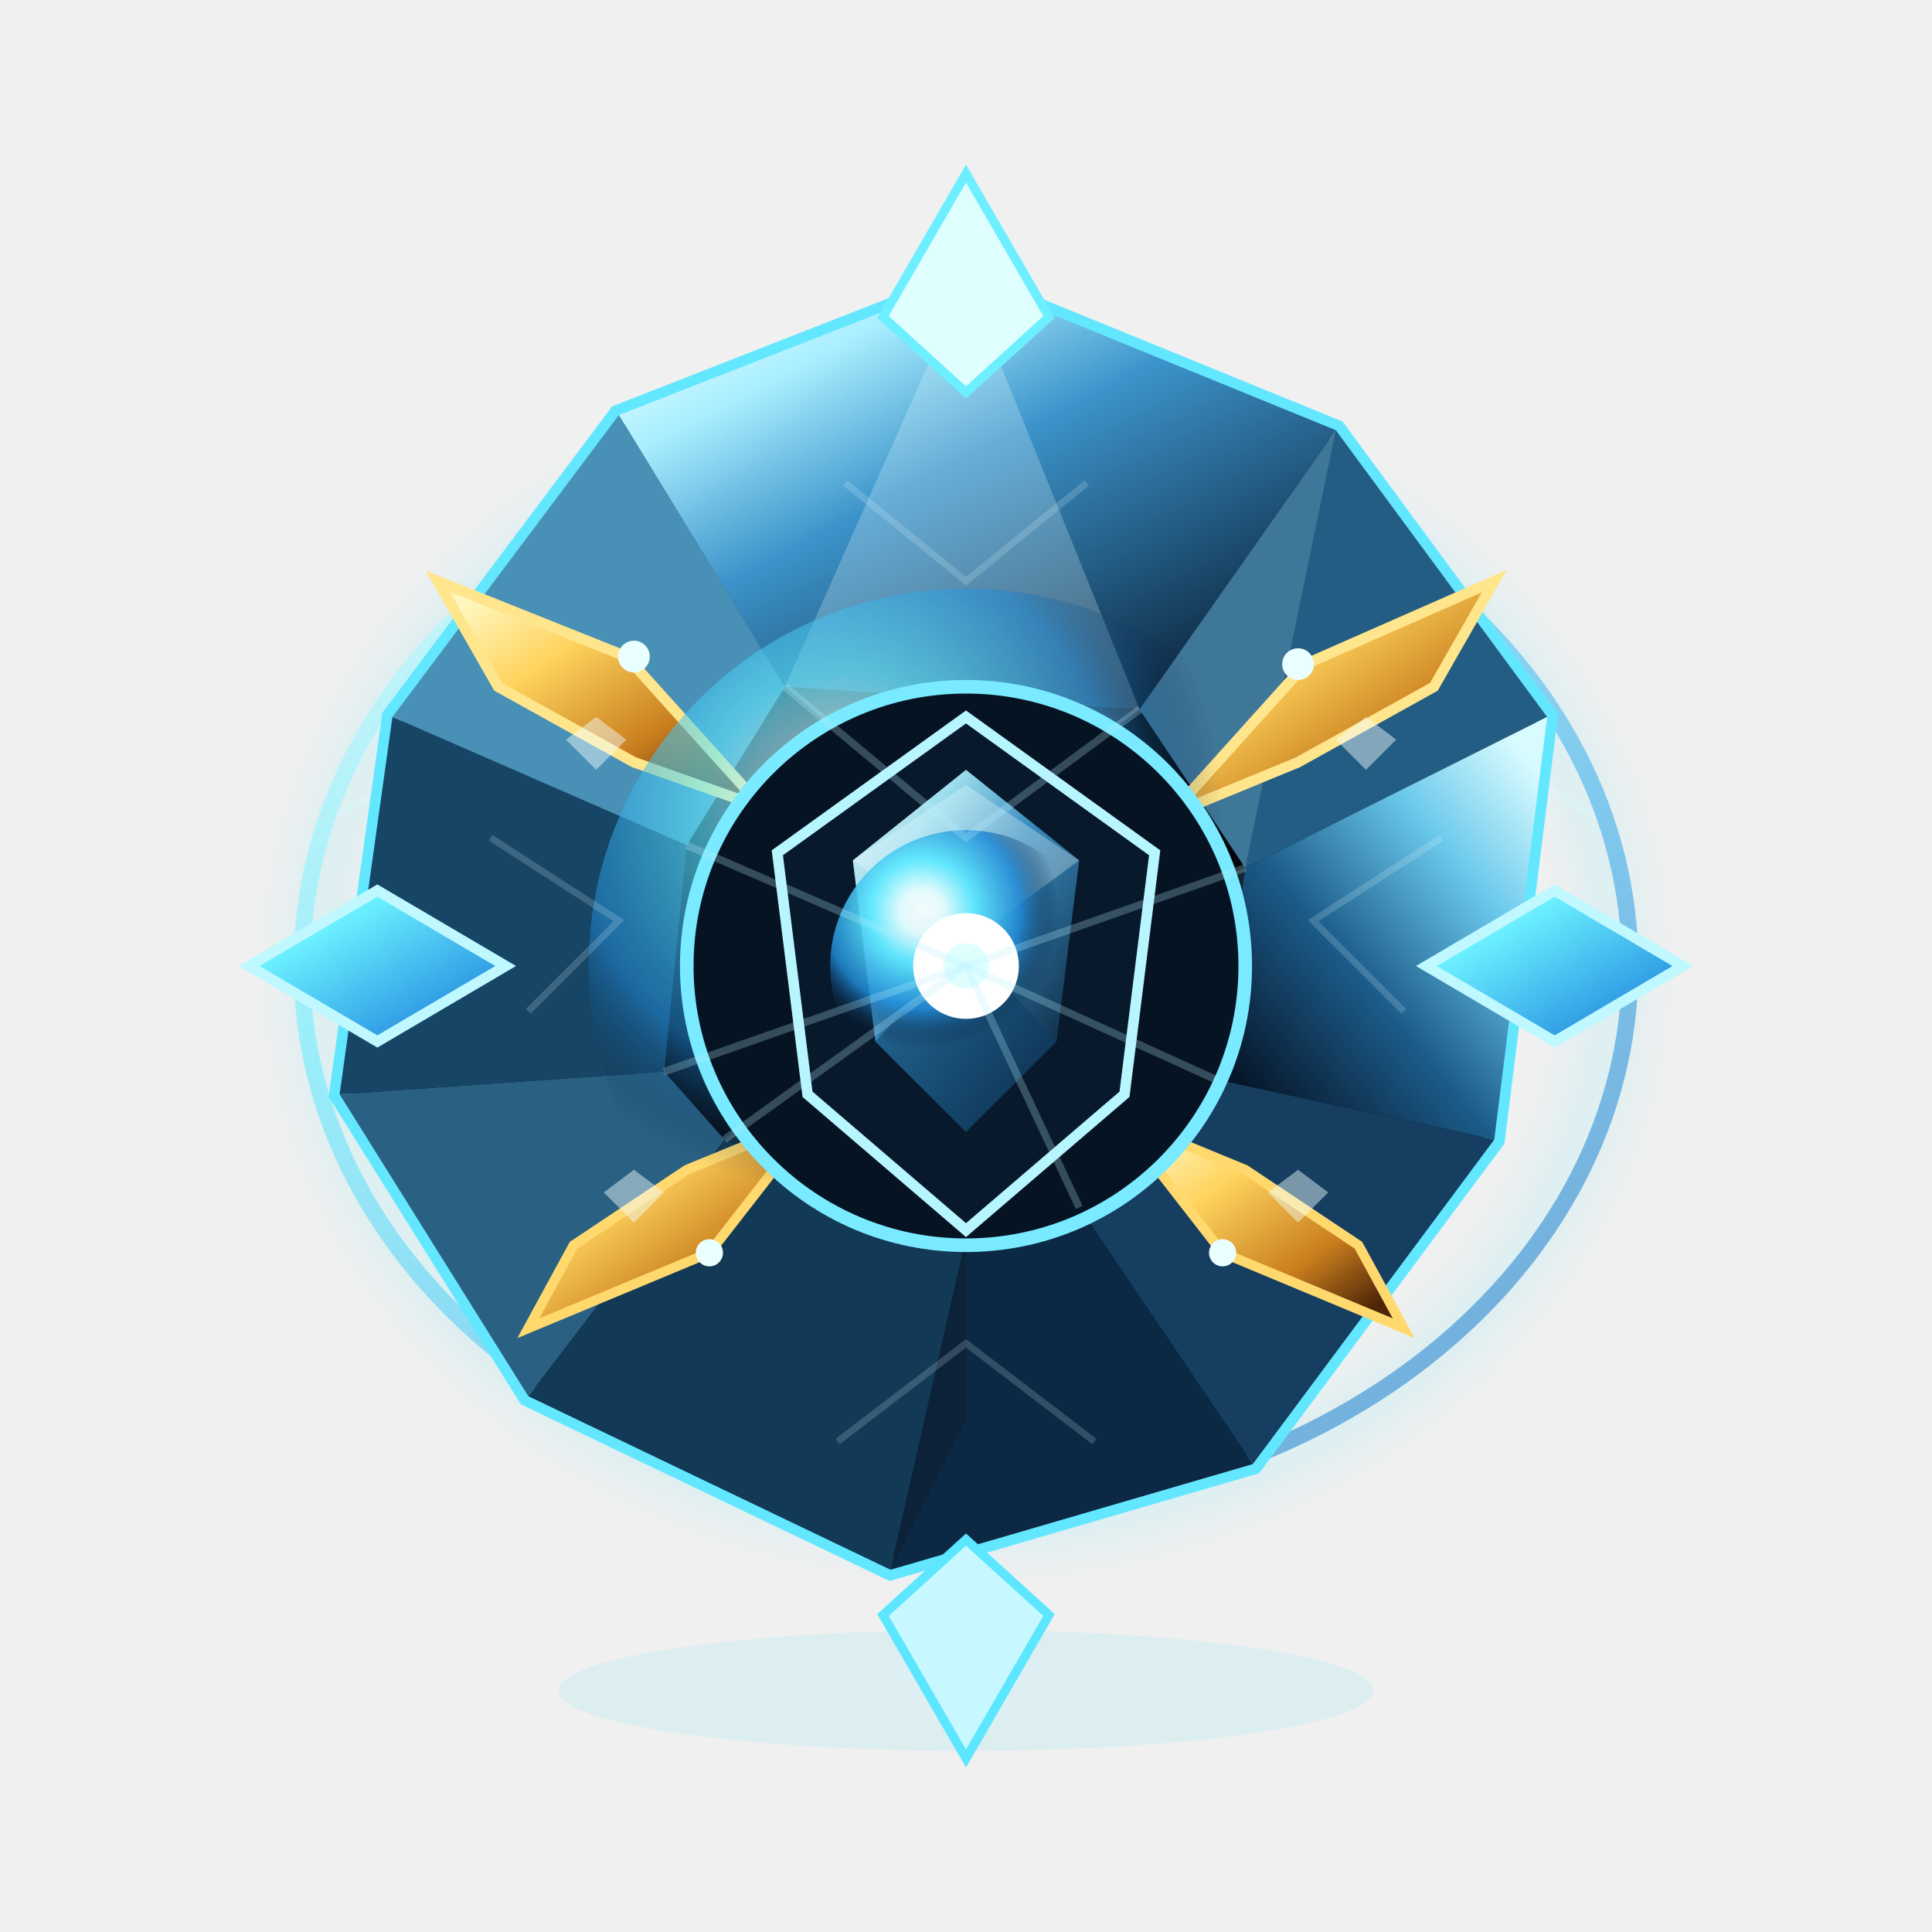
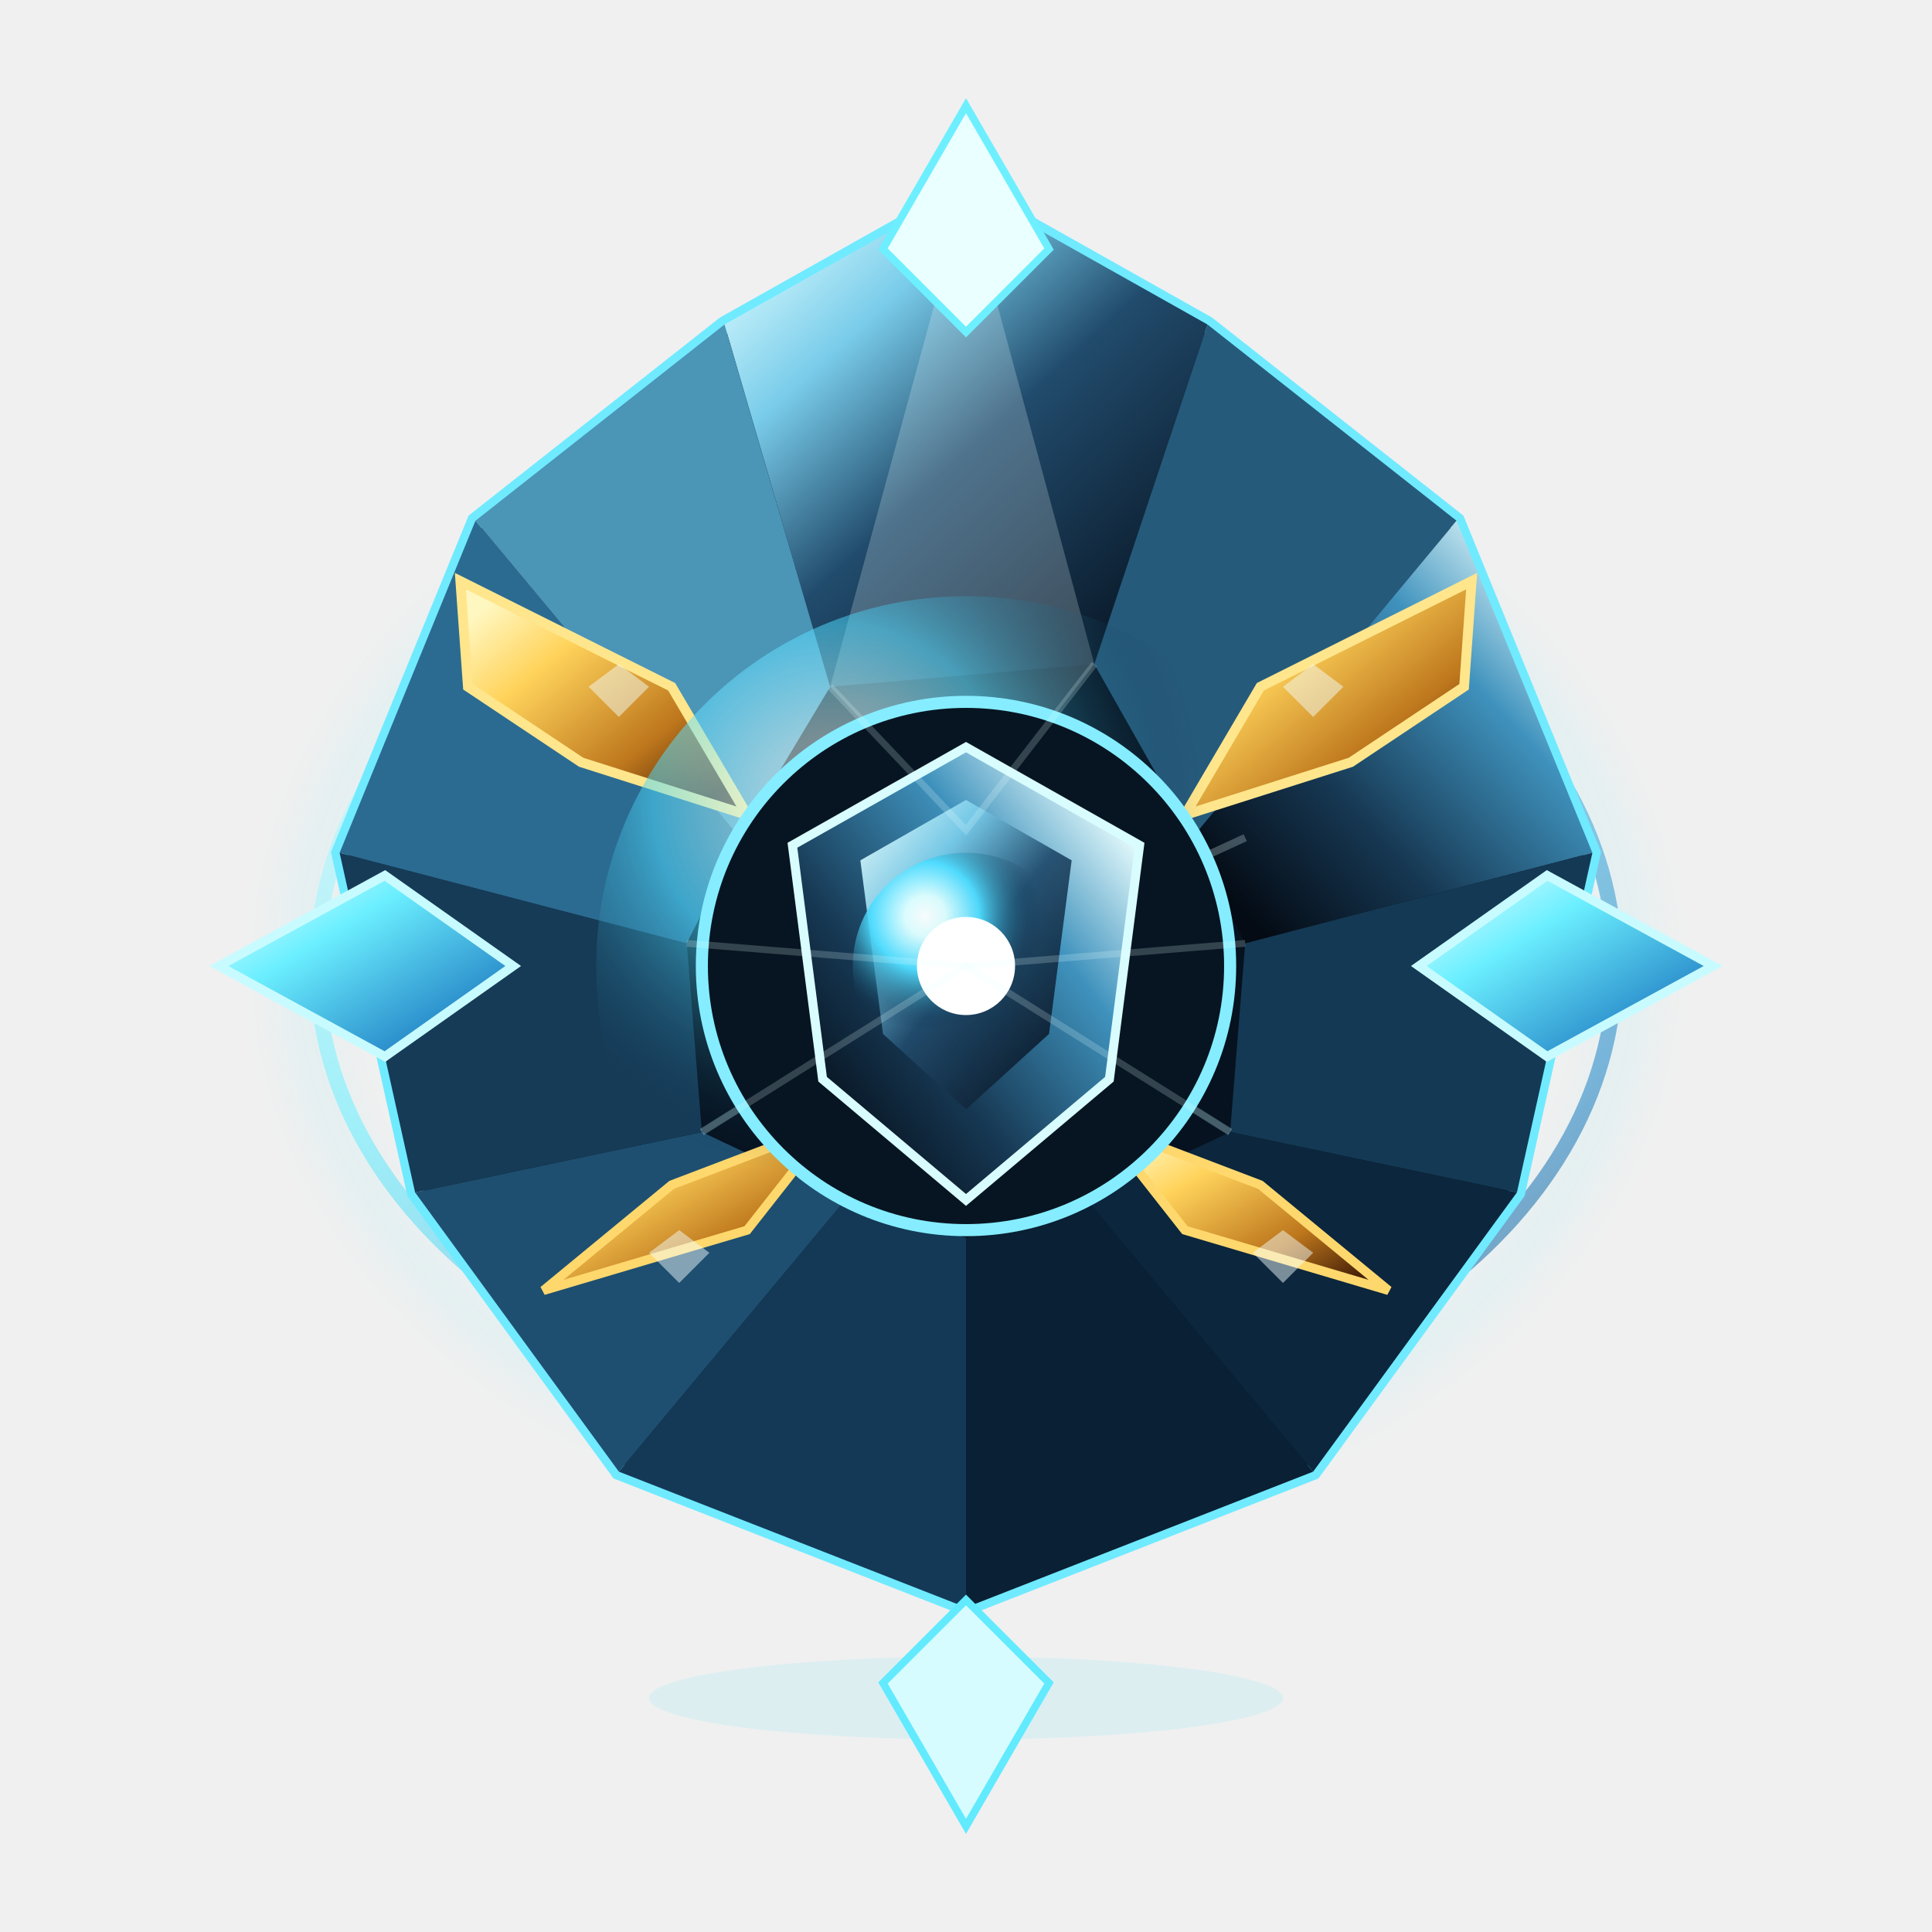
<svg xmlns="http://www.w3.org/2000/svg" viewBox="0 0 256 256" shape-rendering="geometricPrecision">
  <defs>
-     <radialGradient id="core" cx=".34" cy=".30">
-       <stop offset="0" stop-color="#fff" />
-       <stop offset=".16" stop-color="#eaffff" />
-       <stop offset=".38" stop-color="#5eeaff" />
-       <stop offset=".72" stop-color="#2089d6" stop-opacity=".92" />
-       <stop offset="1" stop-color="#061426" stop-opacity="0" />
+     <radialGradient id="c" cx=".32" cy=".28">
+       <stop stop-color="#fff" />
+       <stop offset=".18" stop-color="#dfffff" />
+       <stop offset=".48" stop-color="#4edcff" />
+       <stop offset="1" stop-color="#07203a" stop-opacity="0" />
    </radialGradient>
-     <radialGradient id="shell" cx=".28" cy=".20">
-       <stop offset="0" stop-color="#58758e" />
-       <stop offset=".22" stop-color="#203c53" />
-       <stop offset=".58" stop-color="#0a1828" />
-       <stop offset="1" stop-color="#02060c" />
-     </radialGradient>
-     <linearGradient id="iceA" x1=".08" y1=".02" x2=".88" y2=".96">
-       <stop stop-color="#f5ffff" />
-       <stop offset=".20" stop-color="#a9efff" />
-       <stop offset=".46" stop-color="#3c93ca" />
-       <stop offset="1" stop-color="#071b31" />
+     <linearGradient id="s" x1=".1" y1=".05" x2=".9" y2=".95">
+       <stop stop-color="#d9fbff" />
+       <stop offset=".24" stop-color="#79ccea" />
+       <stop offset=".52" stop-color="#214b6c" />
+       <stop offset="1" stop-color="#06111e" />
    </linearGradient>
-     <linearGradient id="iceB" x1=".92" y1=".08" x2=".12" y2=".92">
-       <stop stop-color="#d8fbff" />
-       <stop offset=".28" stop-color="#6ac8eb" />
-       <stop offset=".62" stop-color="#1c5c8a" />
-       <stop offset="1" stop-color="#061528" />
+     <linearGradient id="s2" x1=".9" y1=".1" x2=".1" y2=".9">
+       <stop stop-color="#ecffff" />
+       <stop offset=".3" stop-color="#3f92bd" />
+       <stop offset=".68" stop-color="#163752" />
+       <stop offset="1" stop-color="#040b14" />
    </linearGradient>
-     <linearGradient id="cyan" x1="0" y1="0" x2="1" y2="1">
-       <stop stop-color="#eaffff" />
-       <stop offset=".28" stop-color="#6befff" />
-       <stop offset=".7" stop-color="#36a6e8" />
-       <stop offset="1" stop-color="#1765b6" />
+     <linearGradient id="g" x1=".1" y1=".1" x2=".9" y2=".9">
+       <stop stop-color="#fff7c0" />
+       <stop offset=".28" stop-color="#ffd35b" />
+       <stop offset=".72" stop-color="#bd761c" />
+       <stop offset="1" stop-color="#4a2308" />
    </linearGradient>
-     <linearGradient id="gold" x1=".1" y1=".1" x2=".9" y2=".9">
-       <stop stop-color="#fff6bd" />
-       <stop offset=".30" stop-color="#ffd45f" />
-       <stop offset=".72" stop-color="#c87d1d" />
-       <stop offset="1" stop-color="#4e2507" />
+     <linearGradient id="cy" x1="0" y1="0" x2="1" y2="1">
+       <stop stop-color="#efffff" />
+       <stop offset=".35" stop-color="#6befff" />
+       <stop offset=".8" stop-color="#2788c8" />
+       <stop offset="1" stop-color="#0b315d" />
    </linearGradient>
-     <filter id="softGlow" x="-60%" y="-60%" width="220%" height="220%">
-       <feGaussianBlur stdDeviation="3" />
+     <filter id="glow">
+       <feGaussianBlur stdDeviation="2.8" />
    </filter>
  </defs>
-   <ellipse cx="128" cy="224" rx="54" ry="8" fill="#38dfff" opacity=".10" />
-   <ellipse cx="128" cy="224" rx="34" ry="4" fill="#dffcff" opacity=".08" />
-   <ellipse cx="128" cy="128" rx="86" ry="74" fill="none" stroke="#42e7ff" stroke-width="7" opacity=".14" filter="url(#softGlow)" />
-   <ellipse cx="128" cy="128" rx="88" ry="72" fill="none" stroke="url(#cyan)" stroke-width="2.2" opacity=".58" />
-   <path d="M45 108 Q128 54 211 108" fill="none" stroke="#d8fbff" stroke-width="1" opacity=".30" />
-   <path d="M128 37 L177 57 L205 95 L198 151 L166 194 L118 208 L70 185 L45 145 L52 95 L82 55 Z" fill="url(#shell)" stroke="#63e7ff" stroke-width="2.8" />
-   <path d="M128 37 L177 57 L151 94 L104 91 L82 55 Z" fill="url(#iceA)" />
-   <path d="M177 57 L205 95 L165 115 L151 94 Z" fill="#245d83" />
-   <path d="M205 95 L198 151 L161 143 L165 115 Z" fill="url(#iceB)" />
-   <path d="M198 151 L166 194 L143 160 L161 143 Z" fill="#153e60" />
-   <path d="M166 194 L118 208 L128 164 L143 160 Z" fill="#0b2944" />
-   <path d="M118 208 L70 185 L96 151 L128 164 Z" fill="#123956" />
-   <path d="M70 185 L45 145 L88 142 L96 151 Z" fill="#205477" />
-   <path d="M45 145 L52 95 L91 112 L88 142 Z" fill="#174565" />
-   <path d="M52 95 L82 55 L104 91 L91 112 Z" fill="#3a80aa" />
-   <path d="M128 37 L151 94 L128 111 L104 91 Z" fill="#e9ffff" opacity=".24" />
-   <path d="M82 55 L104 91 L91 112 L52 95 Z" fill="#8ad6ee" opacity=".18" />
-   <path d="M177 57 L165 115 L151 94 Z" fill="#b5f1ff" opacity=".18" />
-   <path d="M165 115 L161 143 L128 128 Z" fill="#64b8dc" opacity=".18" />
-   <path d="M161 143 L143 160 L128 145 Z" fill="#6aa6c8" opacity=".18" />
-   <path d="M96 151 L128 128 L128 164 Z" fill="#3d83aa" opacity=".28" />
-   <path d="M70 185 L96 151 L88 142 L45 145 Z" fill="#7dcce8" opacity=".11" />
-   <path d="M118 208 L128 164 L128 188 Z" fill="#0c2036" opacity=".76" />
-   <path d="M58 77 L83 87 L101 107 L84 101 L66 91 Z" fill="url(#gold)" stroke="#ffe58c" stroke-width="1.4" />
-   <path d="M198 77 L173 88 L155 108 L172 101 L190 91 Z" fill="url(#gold)" stroke="#ffe58c" stroke-width="1.4" />
-   <path d="M70 176 L94 166 L108 148 L91 155 L76 165 Z" fill="url(#gold)" stroke="#ffd96e" stroke-width="1.3" />
-   <path d="M186 176 L162 166 L148 148 L165 155 L180 165 Z" fill="url(#gold)" stroke="#ffd96e" stroke-width="1.3" />
-   <path d="M33 128 L50 118 L67 128 L50 138 Z" fill="url(#cyan)" stroke="#bff8ff" stroke-width="1.4" />
-   <path d="M223 128 L206 118 L189 128 L206 138 Z" fill="url(#cyan)" stroke="#bff8ff" stroke-width="1.4" />
-   <path d="M128 23 L139 42 L128 52 L117 42 Z" fill="#dfffff" stroke="#6eefff" stroke-width="1.2" />
-   <path d="M128 233 L117 214 L128 204 L139 214 Z" fill="#c7f8ff" stroke="#5de6ff" stroke-width="1.2" />
-   <circle cx="128" cy="128" r="50" fill="url(#core)" opacity=".58" />
-   <circle cx="128" cy="128" r="37" fill="#061322" stroke="#79eaff" stroke-width="1.8" />
-   <path d="M128 95 L153 113 L149 145 L128 163 L107 145 L103 113 Z" fill="#07192b" stroke="#b7f6ff" stroke-width="1.4" />
-   <path d="M128 102 L143 114 L140 138 L128 150 L116 138 L113 114 Z" fill="url(#iceA)" opacity=".92" />
-   <path d="M128 104 L143 114 L128 125 L113 114 Z" fill="#f0ffff" opacity=".30" />
-   <path d="M128 150 L116 138 L128 125 L140 138 Z" fill="#0e3f64" opacity=".56" />
-   <circle cx="128" cy="128" r="18" fill="url(#core)" opacity=".92" />
-   <circle cx="128" cy="128" r="7" fill="#fff" />
-   <circle cx="128" cy="128" r="3" fill="#dfffff" />
-   <g fill="none" stroke="#b9efff" stroke-opacity=".26" stroke-width="1">
-     <path d="M104 91 L128 111 L151 94" />
-     <path d="M91 112 L128 128 L165 115" />
-     <path d="M88 142 L128 128 L161 143" />
-     <path d="M96 151 L128 128 L143 160" />
+   <ellipse cx="128" cy="225" rx="42" ry="5.5" fill="#38dfff" opacity=".10" />
+   <ellipse cx="128" cy="128" rx="88" ry="69" fill="none" stroke="#46e7ff" stroke-width="5" opacity=".10" filter="url(#glow)" />
+   <ellipse cx="128" cy="128" rx="86" ry="62" fill="none" stroke="url(#cy)" stroke-width="2" opacity=".58" />
+   <path d="M128 25L160 43 193 69 211 113 201 158 174 195 128 213 82 195 55 158 45 113 63 69 96 43z" fill="#06121f" stroke="#70eaff" stroke-width="2.2" />
+   <path d="M128 25L160 43 145 88 110 91 96 43z" fill="url(#s)" />
+   <path d="M160 43L193 69 158 111 145 88z" fill="#265a7b" />
+   <path d="M193 69L211 113 165 125 158 111z" fill="url(#s2)" />
+   <path d="M211 113L201 158 163 150 165 125z" fill="#143954" />
+   <path d="M201 158L174 195 144 159 163 150z" fill="#0b263d" />
+   <path d="M174 195L128 213 128 164 144 159z" fill="#0a2034" />
+   <path d="M128 213L82 195 112 159 128 164z" fill="#133957" />
+   <path d="M82 195L55 158 93 150 112 159z" fill="#1e4f70" />
+   <path d="M55 158L45 113 91 125 93 150z" fill="#163b57" />
+   <path d="M45 113L63 69 98 111 91 125z" fill="#2b6b91" />
+   <path d="M63 69L96 43 110 91 98 111z" fill="#4b95b7" />
+   <path d="M128 25L145 88 128 110 110 91z" fill="#f2ffff" opacity=".22" />
+   <path d="M98 111L128 128 165 111" fill="none" stroke="#dffcff" stroke-opacity=".26" stroke-width="1" />
+   <path d="M93 150L128 128 163 150" fill="none" stroke="#8cdcf0" stroke-opacity=".18" stroke-width="1" />
+   <path d="M61 77L89 91 99 108 77 101 62 91z" fill="url(#g)" stroke="#ffe68c" stroke-width="1.3" />
+   <path d="M195 77L167 91 157 108 179 101 194 91z" fill="url(#g)" stroke="#ffe68c" stroke-width="1.3" />
+   <path d="M72 171L99 163 110 149 89 157z" fill="url(#g)" stroke="#ffd86d" stroke-width="1.2" />
+   <path d="M184 171L157 163 146 149 167 157z" fill="url(#g)" stroke="#ffd86d" stroke-width="1.2" />
+   <path d="M29 128L51 116 68 128 51 140z" fill="url(#cy)" stroke="#c8fbff" stroke-width="1.2" />
+   <path d="M227 128L205 116 188 128 205 140z" fill="url(#cy)" stroke="#c8fbff" stroke-width="1.2" />
+   <path d="M128 14L139 33 128 44 117 33z" fill="#eaffff" stroke="#6defff" />
+   <path d="M128 242L117 223 128 212 139 223z" fill="#d7fcff" stroke="#62eaff" />
+   <circle cx="128" cy="128" r="49" fill="url(#c)" opacity=".52" />
+   <circle cx="128" cy="128" r="35" fill="#071522" stroke="#85edff" stroke-width="1.6" />
+   <path d="M128 99L151 112 147 143 128 159 109 143 105 112z" fill="url(#s2)" stroke="#d9fdff" stroke-width="1.2" />
+   <path d="M128 106L142 114 139 137 128 147 117 137 114 114z" fill="url(#s)" opacity=".92" />
+   <circle cx="128" cy="128" r="15" fill="url(#c)" opacity=".95" />
+   <circle cx="128" cy="128" r="6.5" fill="#fff" />
+   <g fill="none" stroke="#e8feff" stroke-opacity=".20" stroke-width=".9">
+     <path d="M110 91L128 110L145 88" />
+     <path d="M91 125L128 128L165 125" />
+     <path d="M93 150L128 128L163 150" />
  </g>
-   <g fill="#eaffff">
-     <circle cx="84" cy="87" r="2.1" />
-     <circle cx="172" cy="88" r="2.1" />
-     <circle cx="94" cy="166" r="1.8" />
-     <circle cx="162" cy="166" r="1.8" />
-   </g>
-   <g fill="none" stroke="#e4fbff" stroke-opacity=".18" stroke-width=".9">
-     <path d="M112 64 L128 77 L144 64" />
-     <path d="M65 111 L82 122 L70 134" />
-     <path d="M191 111 L174 122 L186 134" />
-     <path d="M111 191 L128 178 L145 191" />
-   </g>
-   <g fill="#f3ffff" opacity=".46">
-     <path d="M75 98 l4 -3 4 3 -4 4z" />
-     <path d="M177 98 l4 -3 4 3 -4 4z" />
-     <path d="M80 158 l4 -3 4 3 -4 4z" />
-     <path d="M168 158 l4 -3 4 3 -4 4z" />
+   <g fill="#f2ffff" opacity=".48">
+     <path d="M78 91l4-3 4 3-4 4z" />
+     <path d="M170 91l4-3 4 3-4 4z" />
+     <path d="M86 166l4-3 4 3-4 4z" />
+     <path d="M166 166l4-3 4 3-4 4z" />
  </g>
</svg>
